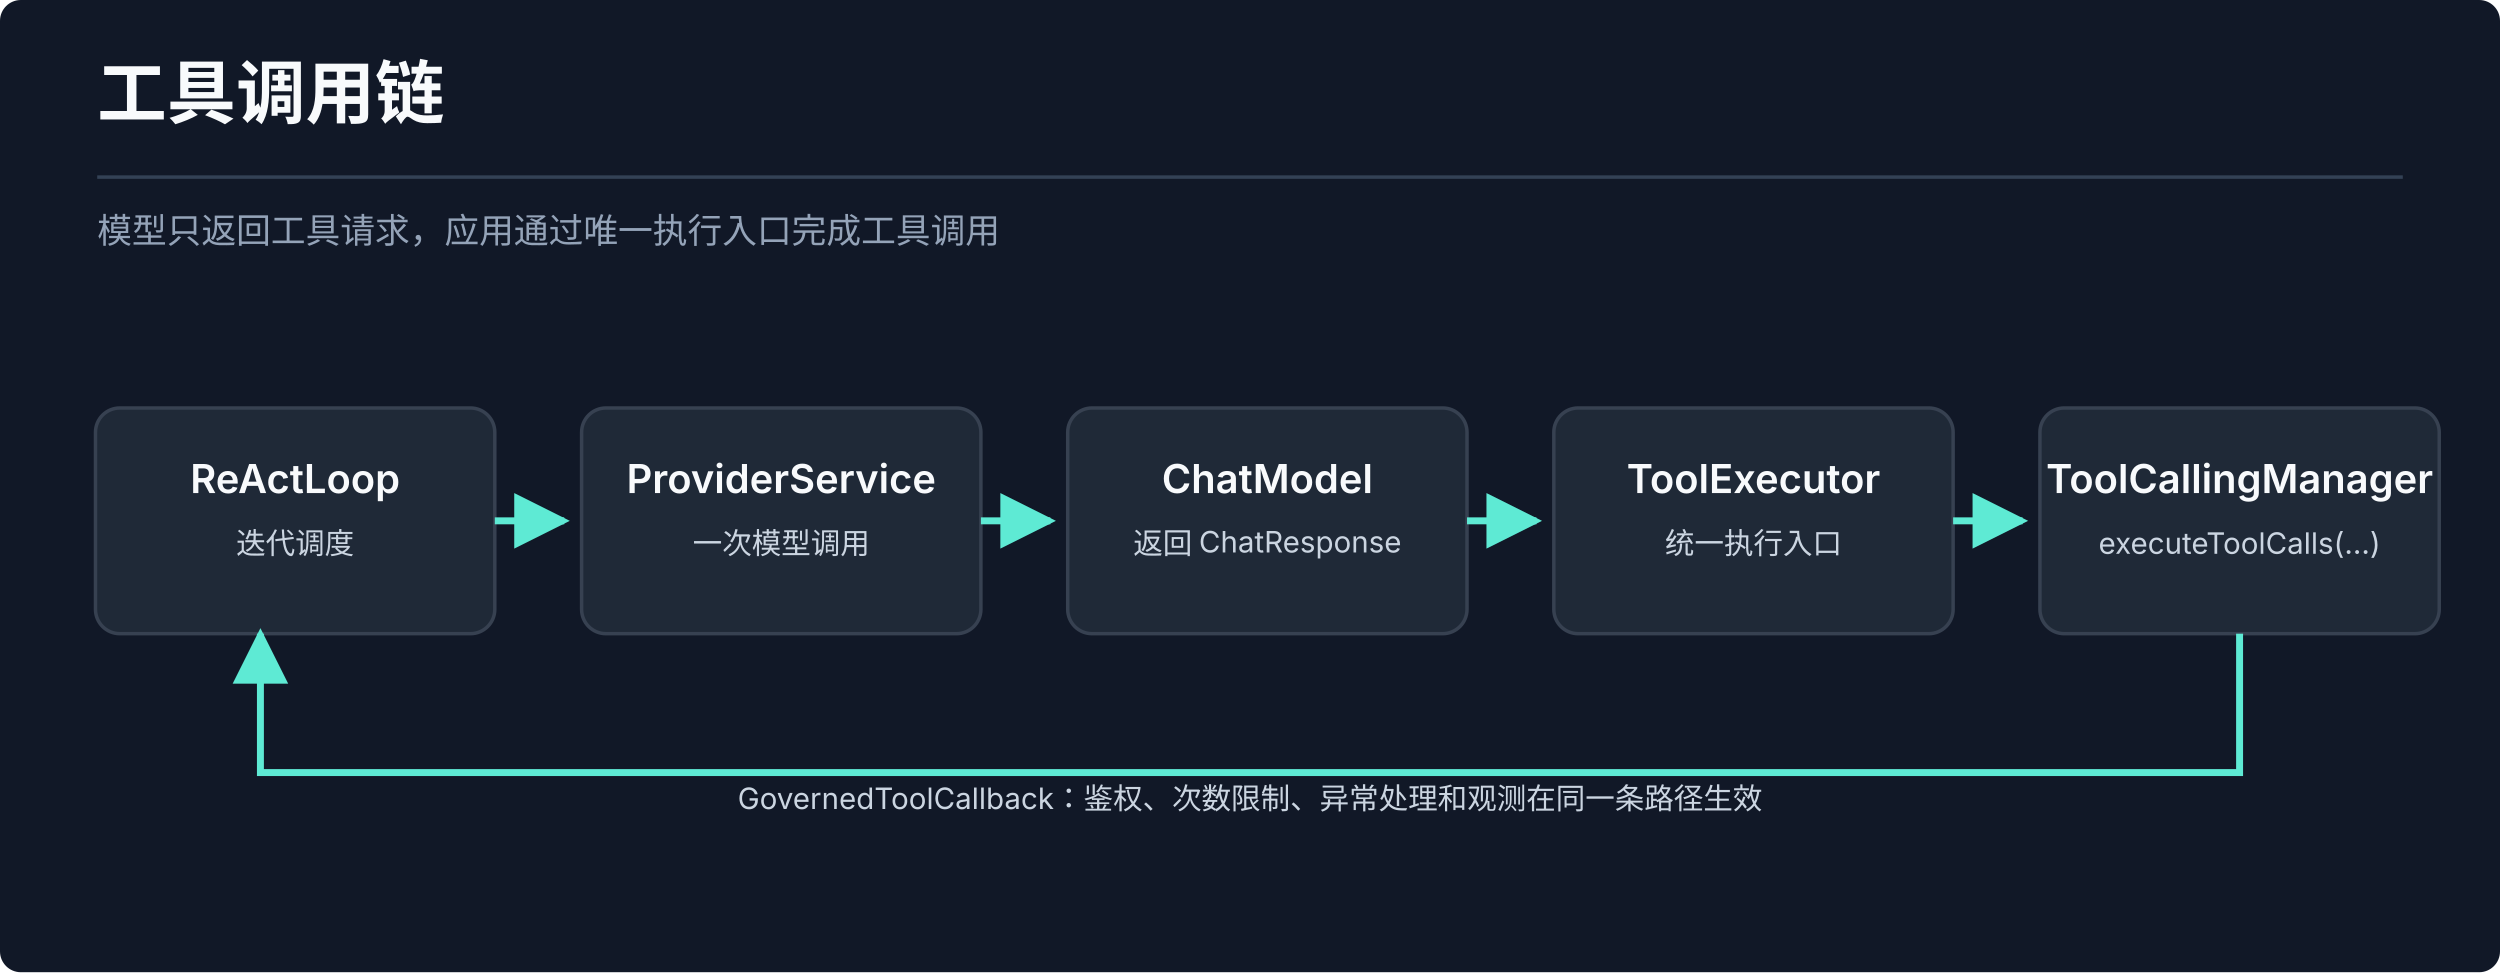
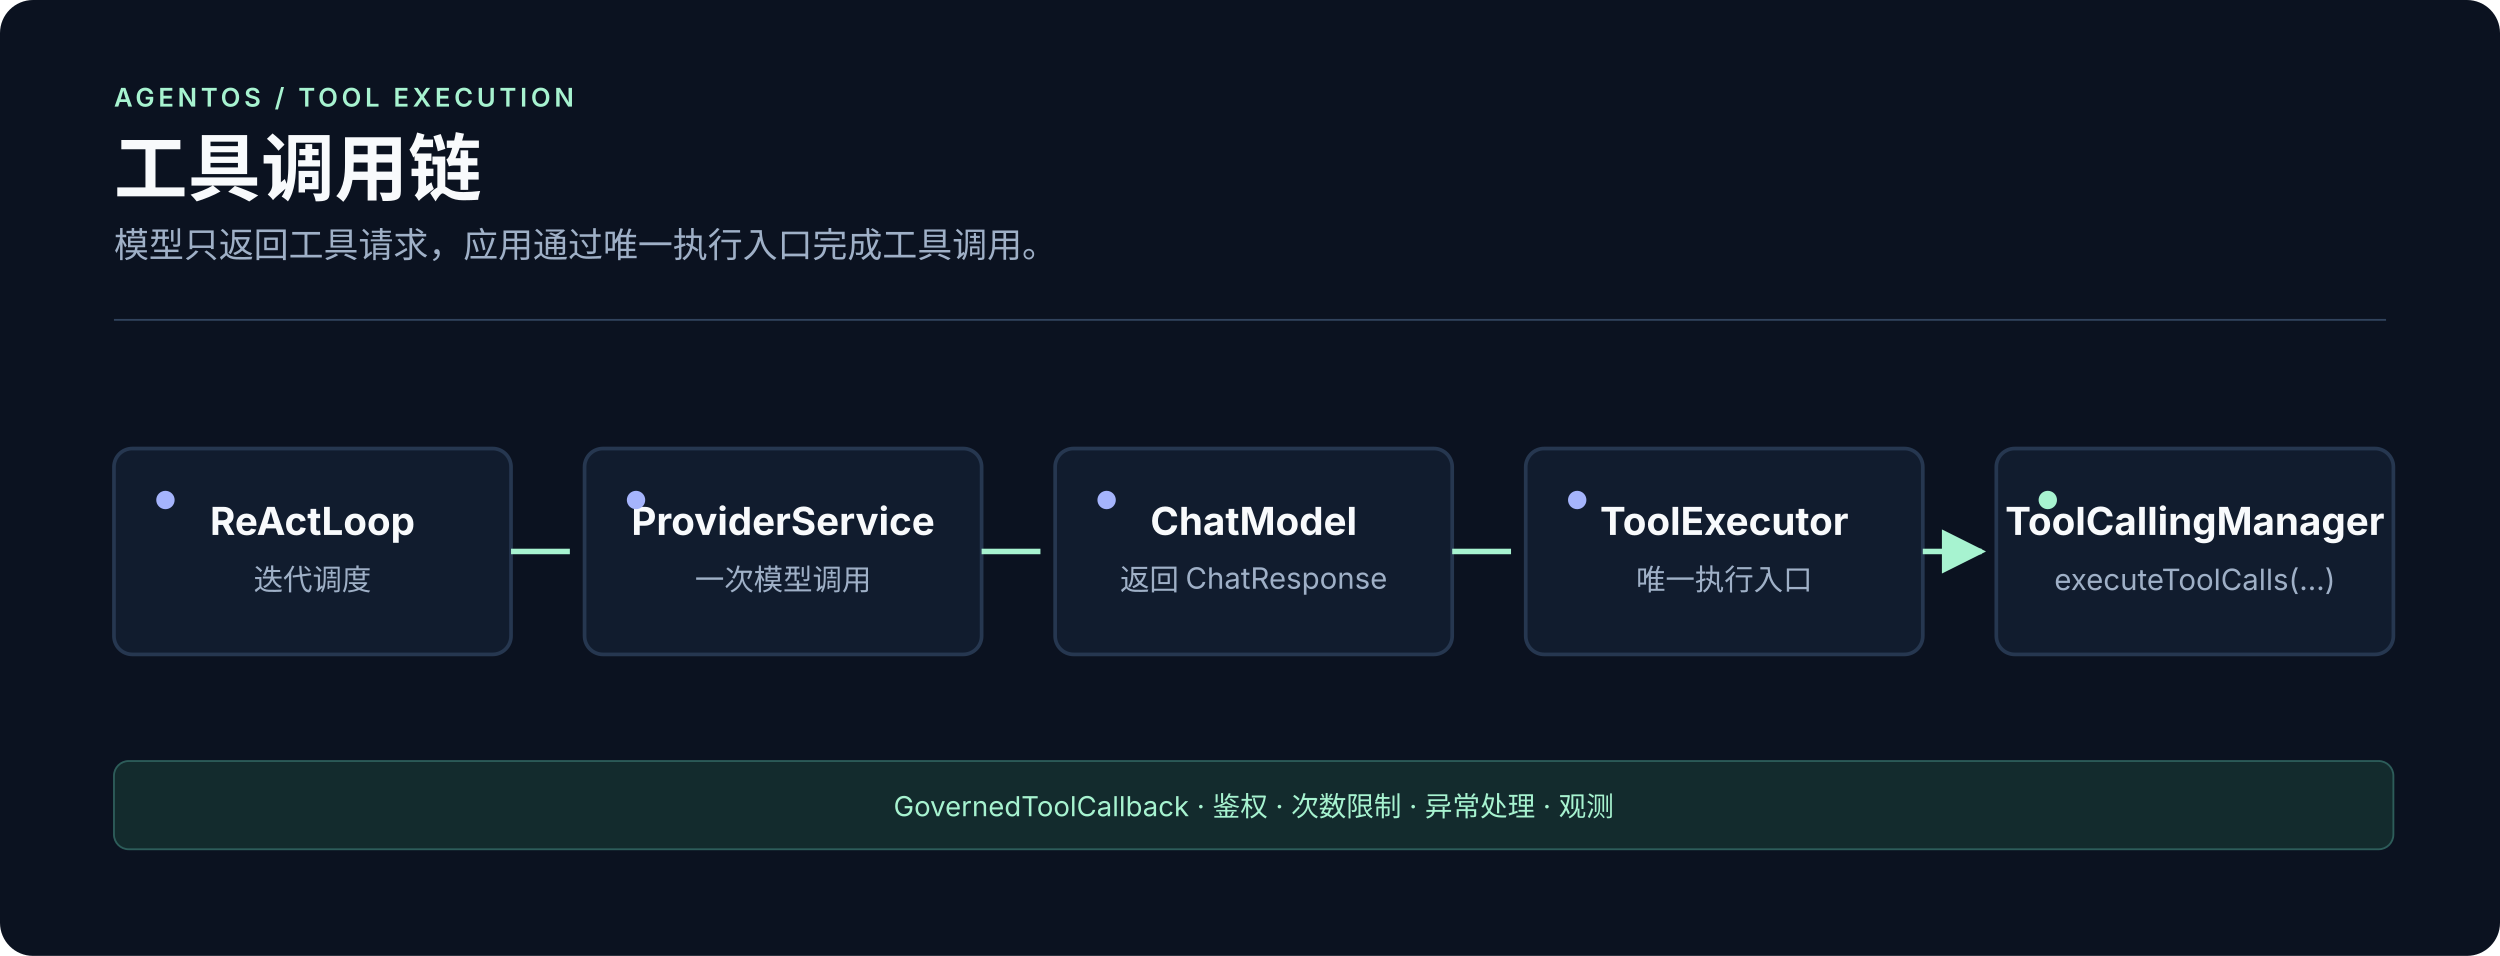
- <svg xmlns="http://www.w3.org/2000/svg" viewBox="0 0 1440 560" role="img" aria-labelledby="title desc">
+ <svg xmlns="http://www.w3.org/2000/svg" viewBox="0 0 1360 520" role="img" aria-labelledby="title desc">
  <style>
-     .bg { fill: #111827; }
-     .card { fill: #1f2937; stroke: #374151; stroke-width: 2; }
-     .accent { fill: #5eead4; }
-     .heading { fill: #f8fafc; font: 700 40px -apple-system, BlinkMacSystemFont, "PingFang SC", "Microsoft YaHei", sans-serif; }
-     .subheading { fill: #94a3b8; font: 400 20px -apple-system, BlinkMacSystemFont, "PingFang SC", "Microsoft YaHei", sans-serif; }
-     .label { fill: #f8fafc; font: 600 23px -apple-system, BlinkMacSystemFont, "PingFang SC", "Microsoft YaHei", sans-serif; text-anchor: middle; }
-     .body { fill: #cbd5e1; font: 400 17px -apple-system, BlinkMacSystemFont, "PingFang SC", "Microsoft YaHei", sans-serif; text-anchor: middle; }
-     .line { stroke: #5eead4; stroke-width: 4; fill: none; marker-end: url(#arrow); }
-     .rule { fill: #334155; }
+     .bg{fill:#0b1220}.card{fill:#111c2e;stroke:#263750;stroke-width:2}.ink{fill:#f8fafc}.muted{fill:#9fb0c7}.accent{fill:#a7f3d0}.accent2{fill:#a5b4fc}.line{stroke:#a7f3d0;stroke-width:3;fill:none;marker-end:url(#arrow)}.thin{stroke:#31435d;stroke-width:1}.kicker{font:600 14px -apple-system,BlinkMacSystemFont,"PingFang SC","Microsoft YaHei",sans-serif;letter-spacing:2px}.title{font:700 40px -apple-system,BlinkMacSystemFont,"PingFang SC","Microsoft YaHei",sans-serif}.subtitle{font:400 19px -apple-system,BlinkMacSystemFont,"PingFang SC","Microsoft YaHei",sans-serif}.label{font:650 21px -apple-system,BlinkMacSystemFont,"PingFang SC","Microsoft YaHei",sans-serif;text-anchor:middle}.body{font:400 16px -apple-system,BlinkMacSystemFont,"PingFang SC","Microsoft YaHei",sans-serif;text-anchor:middle}.small{font:400 15px -apple-system,BlinkMacSystemFont,"PingFang SC","Microsoft YaHei",sans-serif}
  </style>
  <defs>
    <marker id="arrow" viewBox="0 0 10 10" refX="9" refY="5" markerWidth="8" markerHeight="8" orient="auto">
-       <path d="M 0 0 L 10 5 L 0 10 z" class="accent" />
+       <path d="M0 0 10 5 0 10Z" class="accent" />
    </marker>
  </defs>
-   <rect class="bg" width="1440" height="560" rx="12" />
-   <text class="heading" x="56" y="68">工具调用链</text>
-   <rect class="rule" x="56" y="101" width="1328" height="2" />
-   <text class="subheading" x="56" y="140">模型只返回工具请求，应用通过唯一执行入口完成工具调用</text>
-   <g transform="translate(55 235)">
-     <rect class="card" width="230" height="130" rx="14" />
-     <text class="label" x="115" y="49">ReActLoop</text>
-     <text class="body" x="115" y="84">迭代调度</text>
+   <rect width="1360" height="520" rx="18" class="bg" />
+   <text x="62" y="58" class="kicker accent">AGENTOS / TOOL EXECUTION</text>
+   <text x="62" y="106" class="title ink">工具调用链</text>
+   <text x="62" y="140" class="subtitle muted">模型只返回工具请求，应用通过唯一执行入口完成工具调用。</text>
+   <line x1="62" y1="174" x2="1298" y2="174" class="thin" />
+   <g transform="translate(62 244)">
+     <rect width="216" height="112" rx="10" class="card" />
+     <text x="108" y="47" class="label ink">ReActLoop</text>
+     <text x="108" y="77" class="body muted">迭代调度</text>
+     <circle cx="28" cy="28" r="5" class="accent2" />
  </g>
-   <g transform="translate(335 235)">
-     <rect class="card" width="230" height="130" rx="14" />
-     <text class="label" x="115" y="49">ProviderService</text>
-     <text class="body" x="115" y="84">一次模型调用</text>
+   <g transform="translate(318 244)">
+     <rect width="216" height="112" rx="10" class="card" />
+     <text x="108" y="47" class="label ink">ProviderService</text>
+     <text x="108" y="77" class="body muted">一次模型调用</text>
+     <circle cx="28" cy="28" r="5" class="accent2" />
  </g>
-   <g transform="translate(615 235)">
-     <rect class="card" width="230" height="130" rx="14" />
-     <text class="label" x="115" y="49">ChatModel</text>
-     <text class="body" x="115" y="84">返回 ChatResponse</text>
+   <g transform="translate(574 244)">
+     <rect width="216" height="112" rx="10" class="card" />
+     <text x="108" y="47" class="label ink">ChatModel</text>
+     <text x="108" y="77" class="body muted">返回 ChatResponse</text>
+     <circle cx="28" cy="28" r="5" class="accent2" />
  </g>
-   <g transform="translate(895 235)">
-     <rect class="card" width="230" height="130" rx="14" />
-     <text class="label" x="115" y="49">ToolExecutor</text>
-     <text class="body" x="115" y="84">统一执行入口</text>
+   <g transform="translate(830 244)">
+     <rect width="216" height="112" rx="10" class="card" />
+     <text x="108" y="47" class="label ink">ToolExecutor</text>
+     <text x="108" y="77" class="body muted">唯一执行入口</text>
+     <circle cx="28" cy="28" r="5" class="accent2" />
  </g>
-   <g transform="translate(1175 235)">
-     <rect class="card" width="230" height="130" rx="14" />
-     <text class="label" x="115" y="49">ToolCallingManager</text>
-     <text class="body" x="115" y="84">executeToolCalls(...)</text>
+   <g transform="translate(1086 244)">
+     <rect width="216" height="112" rx="10" class="card" />
+     <text x="108" y="47" class="label ink">ToolCallingManager</text>
+     <text x="108" y="77" class="body muted">executeToolCalls(...)</text>
+     <circle cx="28" cy="28" r="5" class="accent" />
  </g>
-   <path class="line" d="M285 300 H325" />
-   <path class="line" d="M565 300 H605" />
-   <path class="line" d="M845 300 H885" />
-   <path class="line" d="M1125 300 H1165" />
-   <path class="line" d="M1290 365 V445 H150 V365" />
-   <text class="body" x="720" y="466">GovernedToolCallback：鉴权、次数限制、异常处理和观测在同一条路径生效</text>
+   <path d="M278 300h32M534 300h32M790 300h32M1046 300h32" class="line" />
+   <rect x="62" y="414" width="1240" height="48" rx="8" fill="#132b2d" stroke="#2d5d5a" />
+   <text x="682" y="444" class="small accent" text-anchor="middle">GovernedToolCallback · 鉴权 · 次数限制 · 异常处理 · 观测</text>
</svg>
